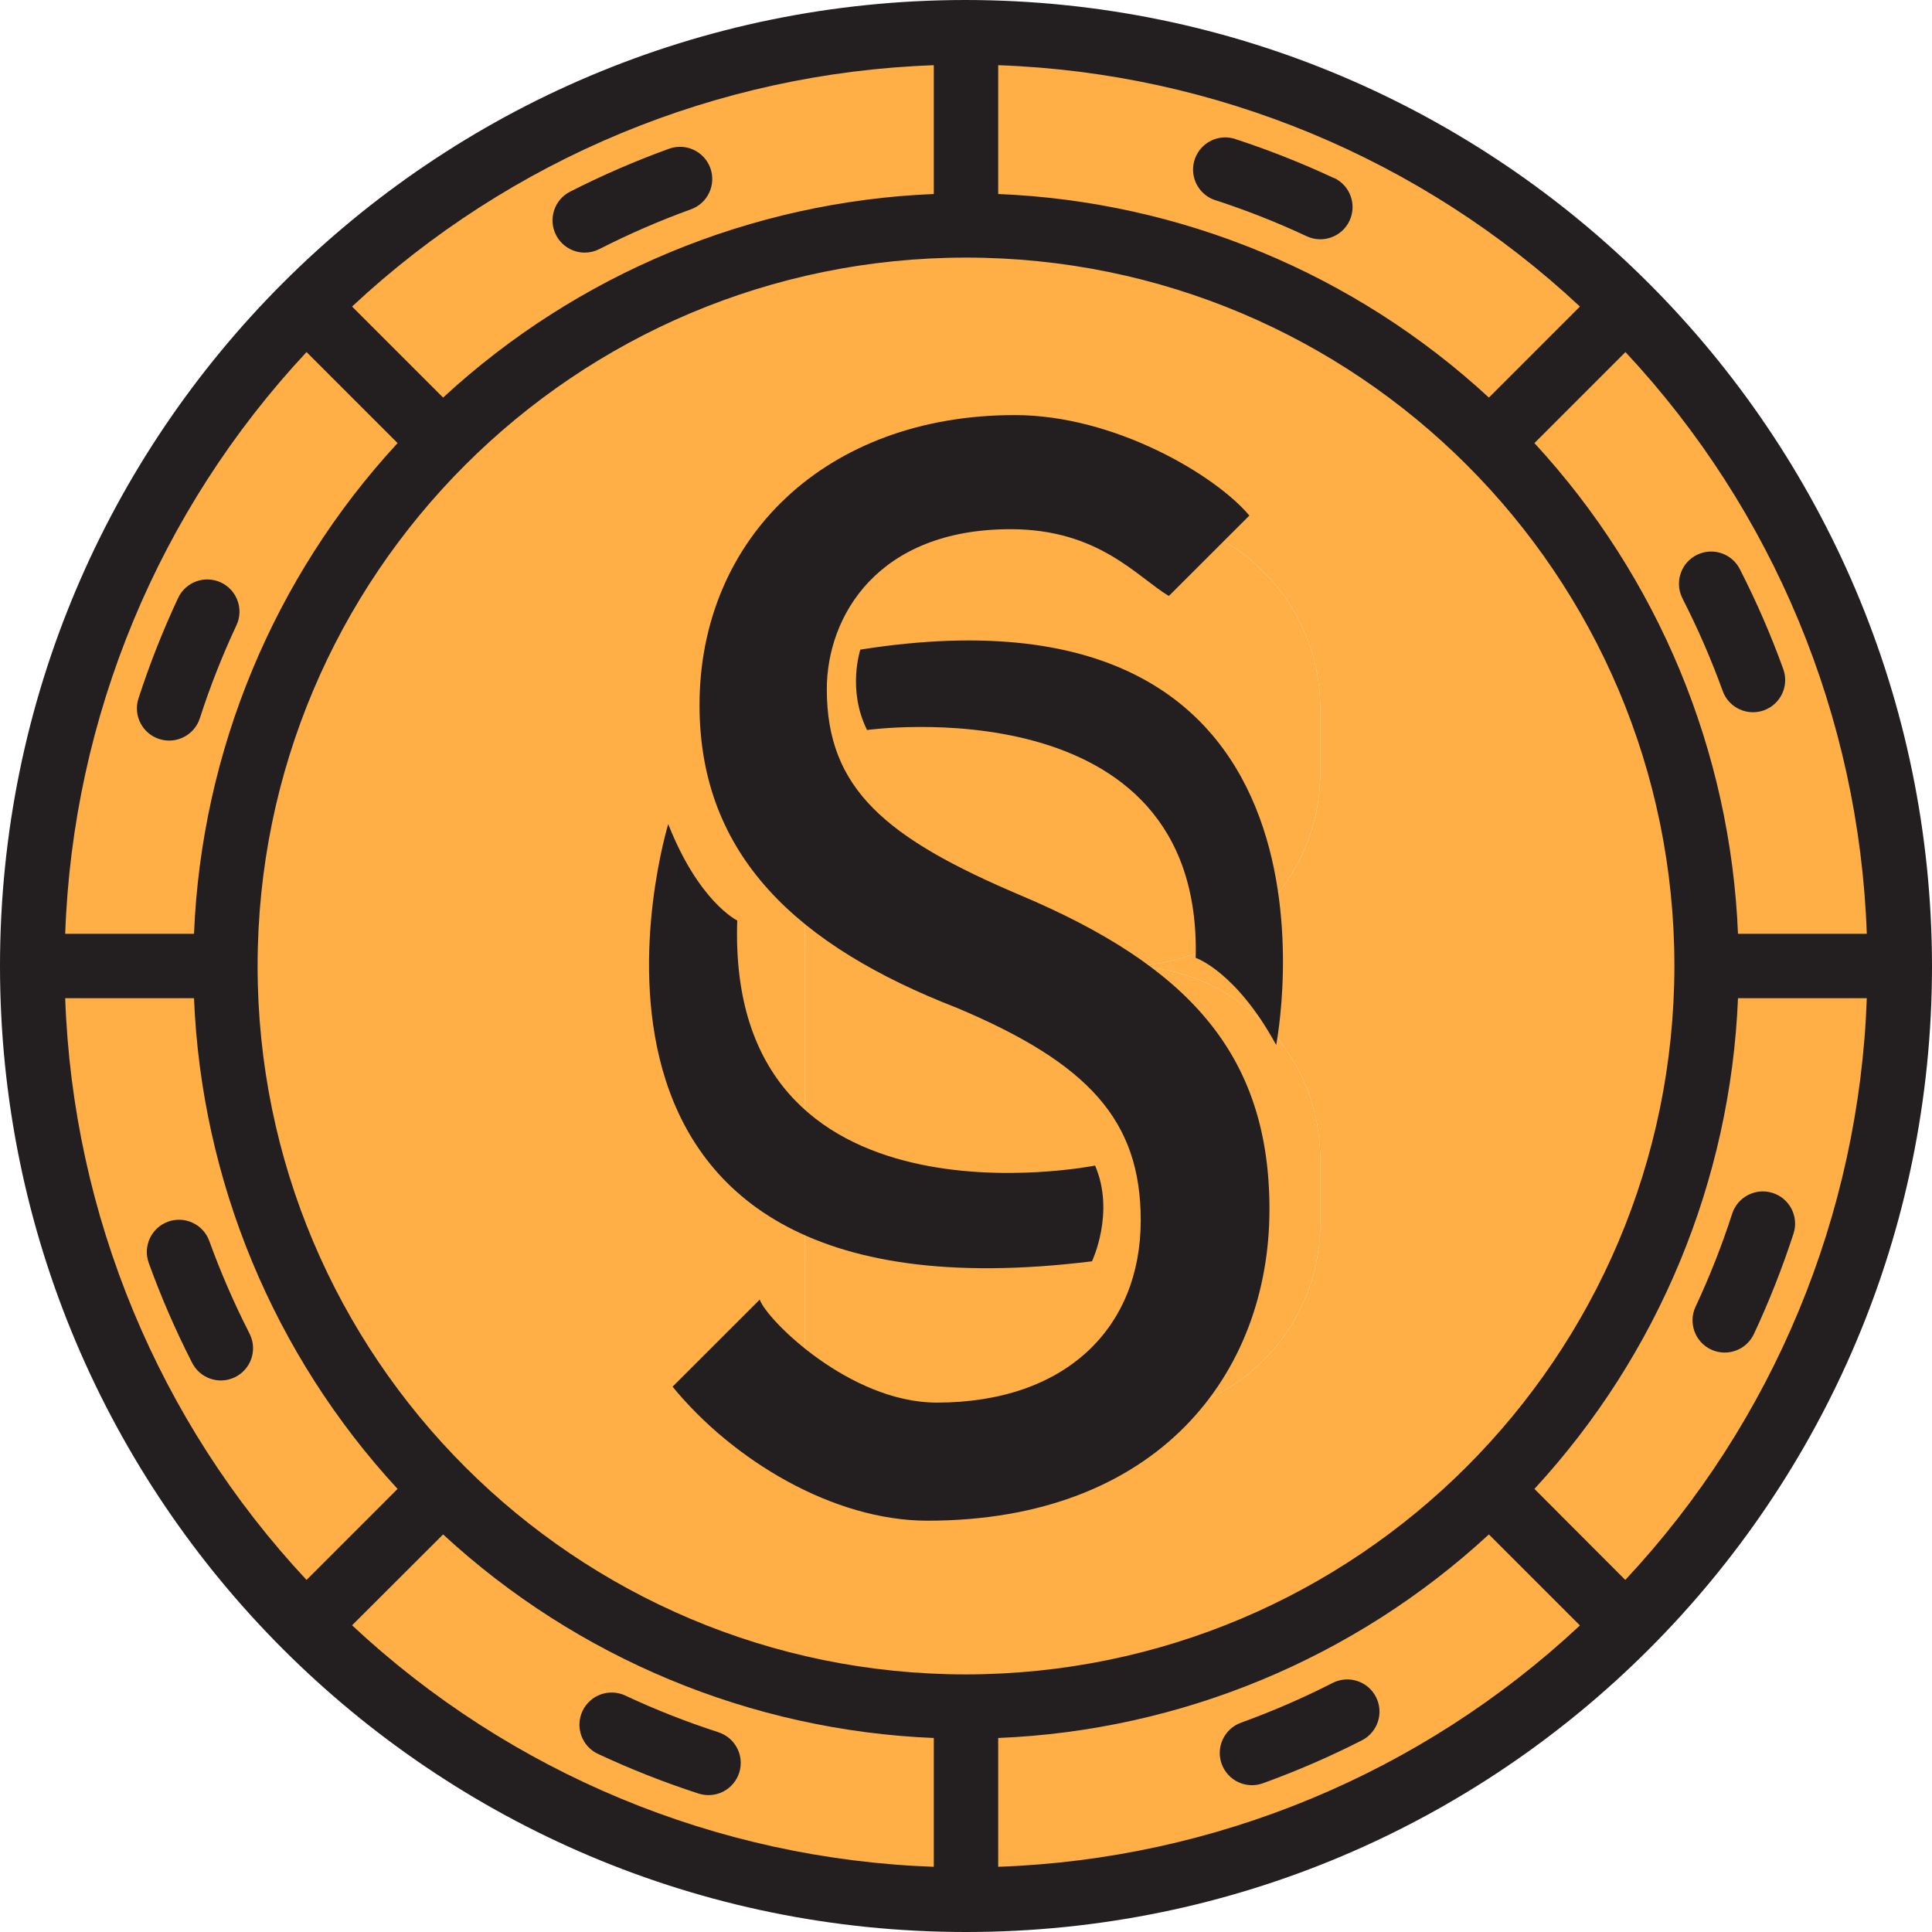
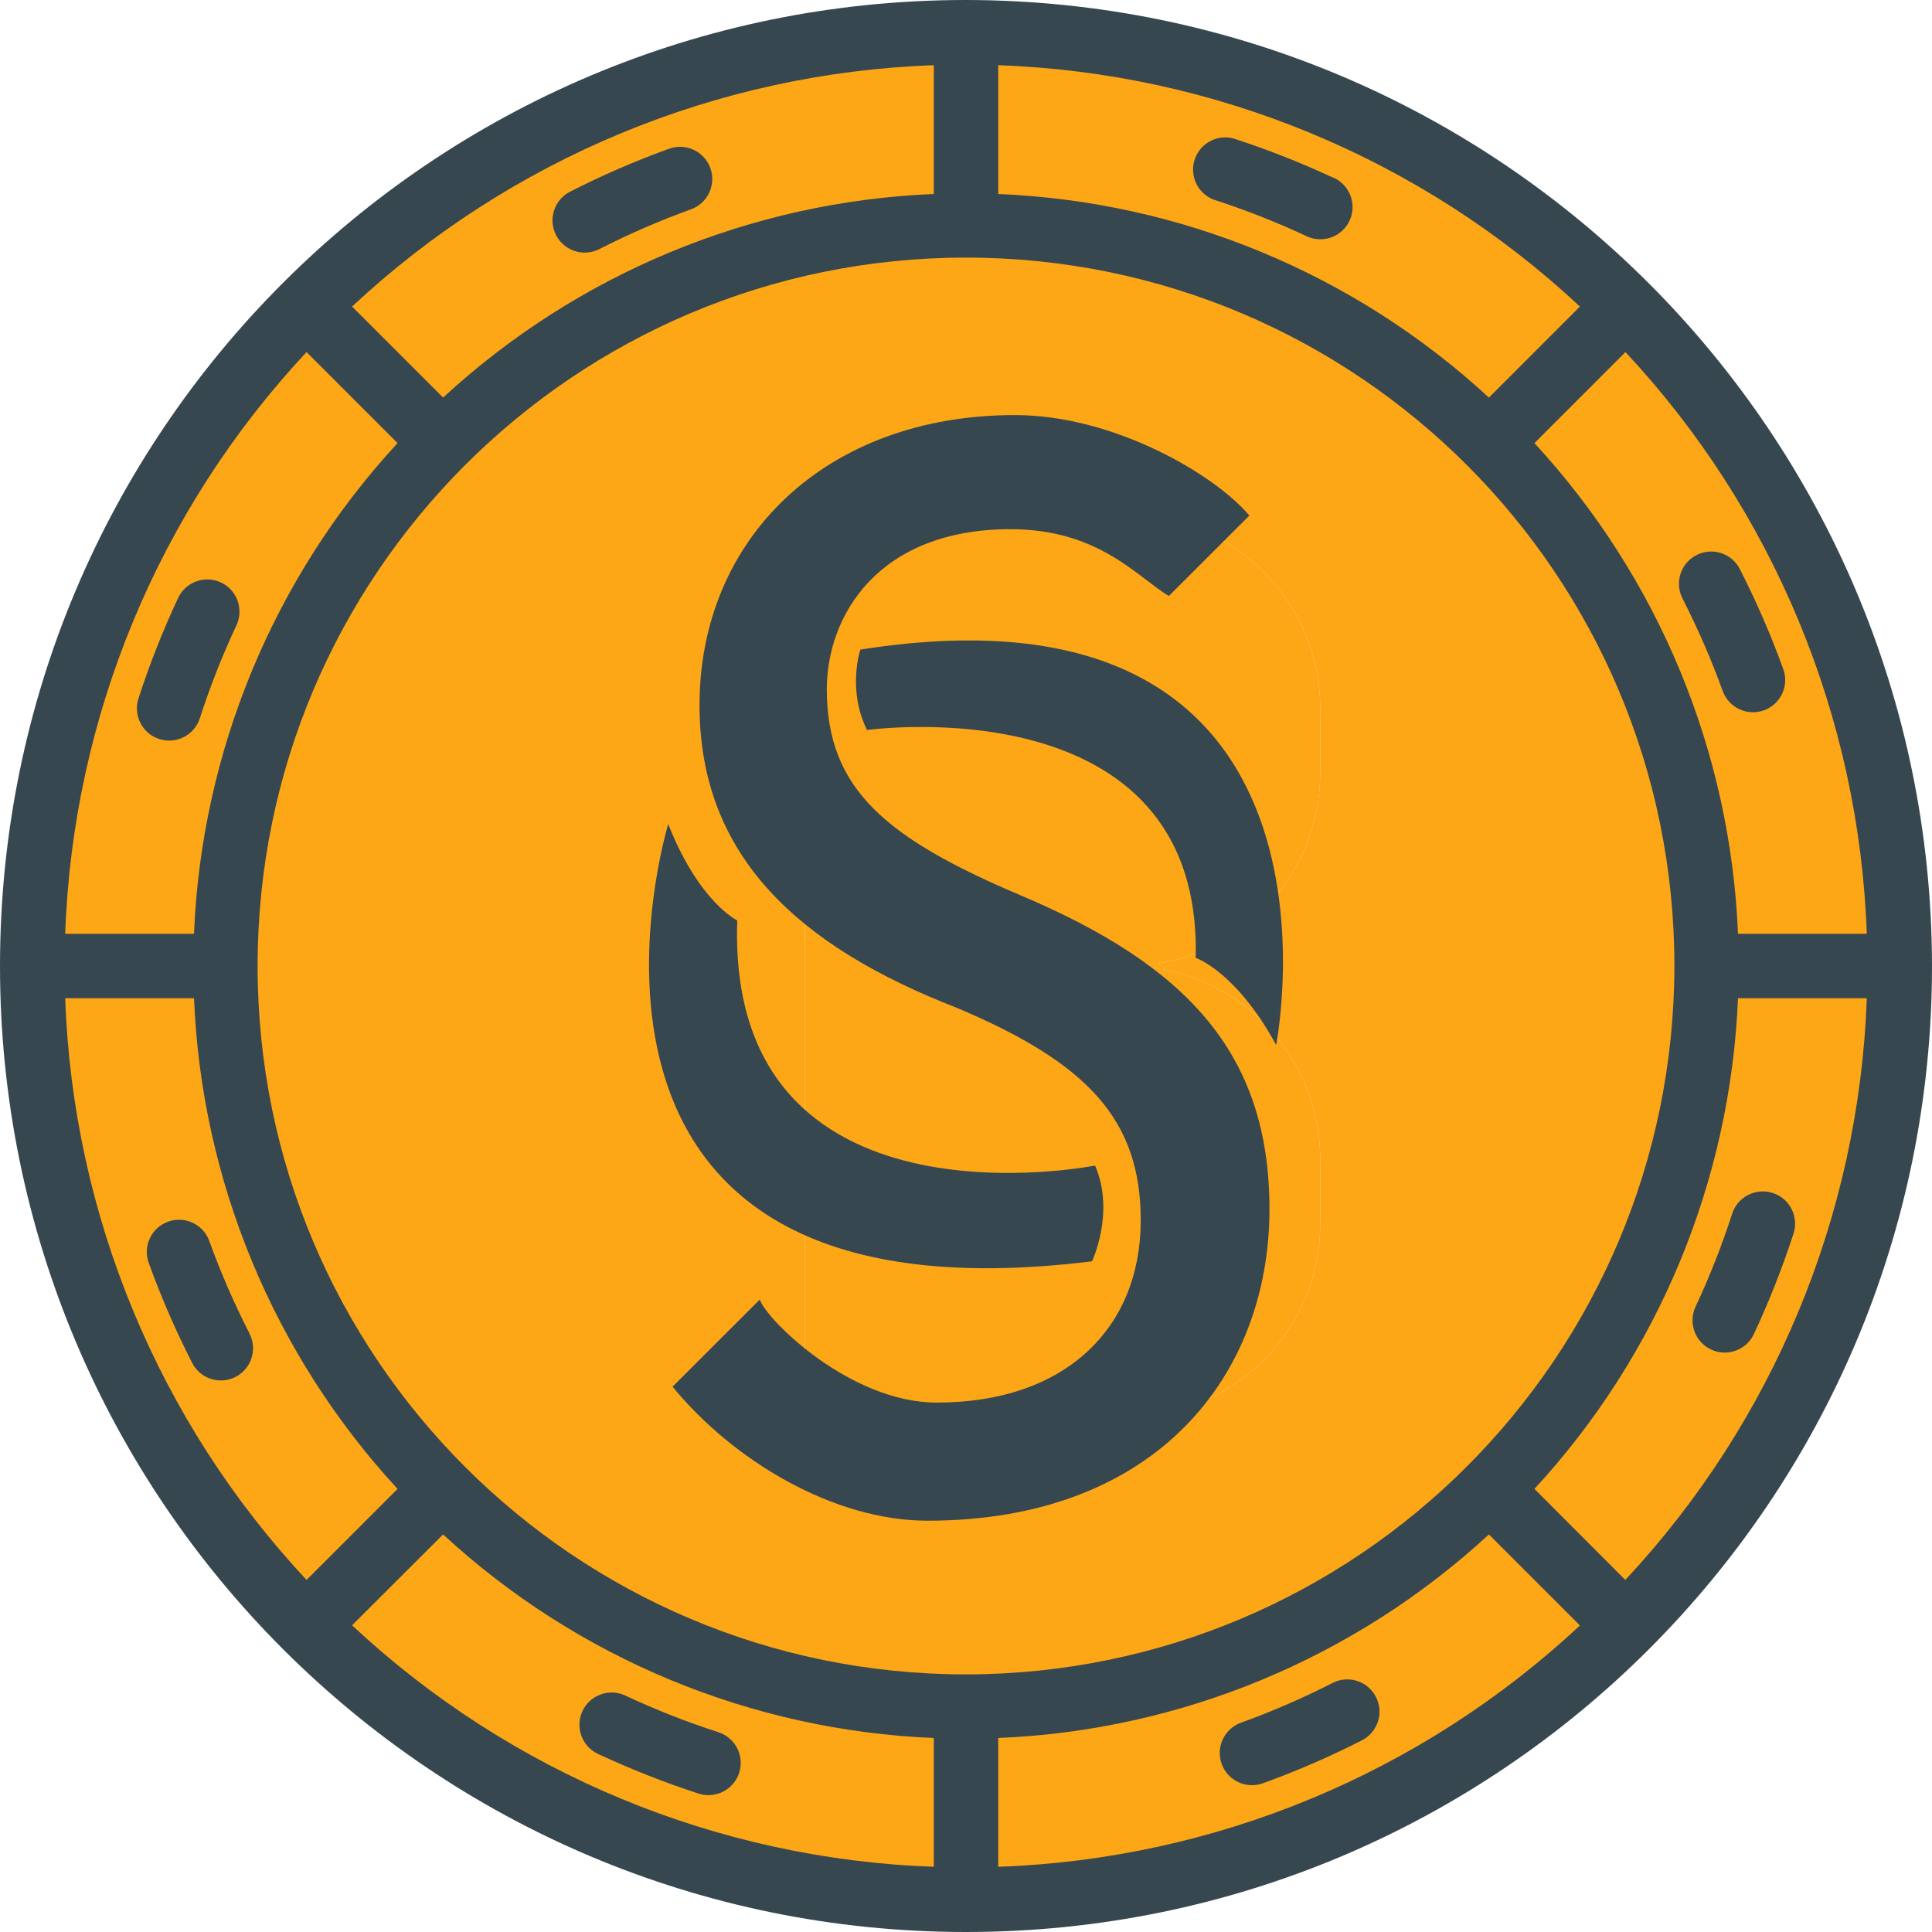
- <svg xmlns="http://www.w3.org/2000/svg" width="512" height="512" fill="none">
-   <path d="M394.778 117.222A195.63 195.63 0 0 1 452.267 256h51.2a246.701 246.701 0 0 0-72.482-174.985l-36.207 36.207zm69.802 63.002z" fill="#FFAF46" />
-   <path d="M394.778 117.222l36.207-36.207A246.701 246.701 0 0 0 256 8.533v51.2a195.632 195.632 0 0 1 138.778 57.489zm-44.869-62.293zM256 59.733v-51.2A246.701 246.701 0 0 0 81.015 81.015l36.207 36.207A195.632 195.632 0 0 1 256 59.733zm-101.043-1.322zM394.778 394.778l36.207 36.207A246.701 246.701 0 0 0 503.467 256h-51.2a195.632 195.632 0 0 1-57.489 138.778zm72.388-70.511z" fill="#FFAF46" />
-   <path d="M117.222 117.222L81.015 81.015A246.701 246.701 0 0 0 8.533 256h51.2a195.632 195.632 0 0 1 57.489-138.778zm-72.388 70.511zM117.222 394.778l-36.207 36.207A246.701 246.701 0 0 0 256 503.467v-51.2a195.632 195.632 0 0 1-138.778-57.489zm44.91 62.293z" fill="#FFAF46" />
-   <path d="M59.733 256h-51.2a246.701 246.701 0 0 0 72.482 174.985l36.207-36.207A195.632 195.632 0 0 1 59.732 256zM47.42 331.776zM256 452.267v51.2a246.701 246.701 0 0 0 174.985-72.482l-36.207-36.207A195.632 195.632 0 0 1 256 452.267zm101.043 1.322z" fill="#FFAF46" />
-   <path d="M117.222 117.222c-76.638 76.646-76.638 200.91 0 277.555 76.646 76.638 200.91 76.638 277.555 0 76.638-76.646 76.638-200.909 0-277.555-76.646-76.637-200.908-76.637-277.555 0zm147.31-23.355v42.667h34.133c28.28 0 51.2 22.921 51.2 51.2V204.8c0 28.28-22.92 51.2-51.2 51.2 28.28 0 51.2 22.921 51.2 51.2v17.067c0 28.28-22.92 51.2-51.2 51.2h-85.333V136.533h51.2V93.867z" fill="#FFAF46" />
-   <path d="M213.333 136.533V256h85.333c28.279 0 51.2-22.921 51.2-51.2v-17.067c0-28.279-22.921-51.2-51.2-51.2h-85.333zM213.333 375.467h85.333c28.279 0 51.2-22.921 51.2-51.2V307.2c0-28.279-22.921-51.2-51.2-51.2h-85.333v119.467z" fill="#FFAF46" />
-   <path d="M256 0C114.611 0 0 114.611 0 256s114.611 256 256 256 256-114.611 256-256C511.838 114.679 397.321.162 256 0zm0 443.733C152.32 443.733 68.267 359.68 68.267 256S152.32 68.267 256 68.267 443.733 152.32 443.733 256C443.614 359.637 359.637 443.614 256 443.733zm138.573-338.372a204.04 204.04 0 0 0-130.039-53.948V17.28a238.076 238.076 0 0 1 154.163 63.957l-24.124 24.124zM247.467 51.413a204.035 204.035 0 0 0-130.039 53.948L93.303 81.237A238.076 238.076 0 0 1 247.466 17.28v34.133h.001zm-142.106 66.014a204.04 204.04 0 0 0-53.948 130.039H17.28A238.076 238.076 0 0 1 81.237 93.303l24.124 24.124zM51.413 264.533a204.035 204.035 0 0 0 53.948 130.039l-24.124 24.124A238.076 238.076 0 0 1 17.28 264.533h34.133zm66.014 142.106a204.04 204.04 0 0 0 130.039 53.948v34.133a238.104 238.104 0 0 1-154.163-64l24.124-24.081zm147.106 53.948a204.035 204.035 0 0 0 130.039-53.948l24.124 24.124a238.076 238.076 0 0 1-154.163 63.957v-34.133zm142.106-66.014a204.04 204.04 0 0 0 53.948-130.039h34.133a238.104 238.104 0 0 1-64 154.163l-24.081-24.124zm53.948-147.106a204.035 204.035 0 0 0-53.948-130.039l24.124-24.124a238.076 238.076 0 0 1 63.957 154.163h-34.133z" fill="#231F20" />
-   <path d="M42.206 195.85c4.48 1.45 9.293-1.008 10.752-5.488v-.009a210.77 210.77 0 0 1 9.702-24.644c1.997-4.267.154-9.353-4.113-11.349-4.267-1.996-9.353-.154-11.35 4.113a232.676 232.676 0 0 0-10.504 26.633 8.537 8.537 0 0 0 5.504 10.743h.009zM66.005 353.162a213.19 213.19 0 0 1-10.539-24.287c-1.604-4.429-6.502-6.724-10.931-5.12-4.429 1.604-6.724 6.502-5.12 10.931a229.443 229.443 0 0 0 11.401 26.274c2.022 4.258 7.108 6.076 11.366 4.053 4.258-2.022 6.076-7.108 4.053-11.366a5.495 5.495 0 0 0-.23-.451v-.035zM364.638 449.707c-2.142-4.19-7.278-5.854-11.476-3.712a213.192 213.192 0 0 1-24.287 10.539c-4.429 1.604-6.724 6.502-5.12 10.93 1.604 4.43 6.502 6.725 10.931 5.12a229.434 229.434 0 0 0 26.274-11.4c4.181-2.16 5.828-7.296 3.678-11.477zM445.995 158.839a213.18 213.18 0 0 1 10.539 24.286c1.604 4.429 6.502 6.724 10.93 5.12 4.43-1.604 6.725-6.502 5.12-10.931a229.43 229.43 0 0 0-11.4-26.274c-2.022-4.258-7.108-6.076-11.366-4.053-4.258 2.023-6.076 7.108-4.053 11.366.068.154.145.299.23.452v.034zM147.362 62.293a8.529 8.529 0 0 0 7.603 4.651 8.477 8.477 0 0 0 3.874-.939 213.187 213.187 0 0 1 24.286-10.539c4.429-1.604 6.724-6.502 5.12-10.931-1.604-4.429-6.502-6.724-10.931-5.12a229.447 229.447 0 0 0-26.274 11.401c-4.181 2.159-5.828 7.296-3.678 11.477zM190.353 459.042a210.773 210.773 0 0 1-24.644-9.702c-4.267-1.997-9.353-.154-11.349 4.113-1.996 4.267-.154 9.353 4.113 11.349a232.667 232.667 0 0 0 26.633 10.505c.853.273 1.732.41 2.628.418 4.71.017 8.55-3.79 8.567-8.5a8.532 8.532 0 0 0-5.948-8.165v-.018zM469.794 316.15c-4.48-1.45-9.293 1.008-10.752 5.488v.009a210.774 210.774 0 0 1-9.702 24.644c-1.997 4.267-.154 9.353 4.113 11.349 4.267 1.997 9.353.154 11.349-4.113a232.663 232.663 0 0 0 10.505-26.633 8.537 8.537 0 0 0-5.504-10.743h-.01zM353.527 47.198a232.66 232.66 0 0 0-26.633-10.505 8.54 8.54 0 0 0-10.436 6.067 8.524 8.524 0 0 0 5.188 10.146 210.767 210.767 0 0 1 24.644 9.702c4.267 1.997 9.353.154 11.349-4.113 1.997-4.267.154-9.353-4.113-11.349l.001.052zM201.344 344.4c1.775 5.327 23.904 27.301 46.906 27.301 34.122 0 54.056-19.743 54.056-48.305 0-26.467-13.805-41.588-48.687-56.289-42.17-16.382-68.238-40.327-68.238-80.234 0-44.11 33.355-76.873 83.57-76.873 26.453 0 53.252 15.98 62.14 26.634l-21.332 21.313c-8.43-5.043-18.555-17.705-41.958-17.705-35.254 0-48.688 23.105-48.688 42.429 0 26.466 15.722 39.487 51.372 54.608 43.702 18.483 65.937 41.588 65.937 83.176 0 43.688-29.687 82.545-90.646 82.545-24.919 0-51.545-15.98-67.539-35.513l23.107-23.087z" fill="#231F20" />
-   <path d="M228 172.153s-3.55 10.653 1.781 21.307c0 0 88.865-12.434 87.09 60.38 0 0 10.663 3.546 21.325 23.08 0 0 24.882-126.08-110.196-104.767zM289.386 334.259s6.185-12.939.822-25.372c0 0-97.721 19.533-94.827-64.947 0 0-10.143-4.85-18.295-25.552.031 0-41.506 134.892 112.3 115.871z" fill="#231F20" />
+ <svg xmlns="http://www.w3.org/2000/svg" width="512" height="512" viewBox="0 0 512 512" fill="none">
+   <path d="M1.51367e-05 36.207C36.864 72.969 57.557 122.914 57.489 174.985H108.689C108.774 109.338 82.688 46.362 36.207 -6.10352e-07L1.51367e-05 36.207ZM69.802 99.209C66.67 90.565 63.001 82.125 58.811 73.942C63.001 82.125 66.671 90.565 69.802 99.209Z" transform="translate(394.778 81.015)" fill="#fda616" />
+   <path d="M138.778 108.689L174.985 72.482C128.623 26.001 65.647 -0.085 0 0V51.2C52.07 51.132 102.016 71.825 138.778 108.689ZM93.909 46.396C85.58 42.496 77.013 39.126 68.266 36.301C77.013 39.126 85.581 42.496 93.909 46.396Z" transform="translate(256 8.53281)" fill="#fda616" />
+   <path d="M174.985 51.2V0C109.338 -0.085 46.362 26.001 -6.10352e-07 72.482L36.207 108.689C72.969 71.825 122.915 51.132 174.985 51.2ZM73.942 49.878C82.125 45.688 90.565 42.019 99.209 38.887C90.565 42.018 82.125 45.688 73.942 49.878Z" transform="translate(81.0149 8.53281)" fill="#fda616" />
+   <path d="M1.51367e-05 138.778L36.207 174.985C82.688 128.623 108.774 65.647 108.689 0H57.489C57.557 52.07 36.864 102.016 1.51367e-05 138.778ZM72.388 68.267C69.563 77.014 66.193 85.581 62.293 93.91C66.193 85.581 69.563 77.013 72.388 68.267Z" transform="translate(394.778 256)" fill="#fda616" />
+   <path d="M108.689 36.207L72.482 -6.10352e-07C26.001 46.362 -0.085 109.338 0 174.985H51.2C51.132 122.915 71.825 72.969 108.689 36.207ZM36.301 106.718C39.134 97.98 42.505 89.429 46.396 81.118C42.505 89.43 39.134 97.98 36.301 106.718Z" transform="translate(8.53271 81.015)" fill="#fda616" />
+   <path d="M36.207 1.51367e-05L-6.10352e-07 36.207C46.362 82.688 109.338 108.774 174.985 108.689V57.489C122.915 57.557 72.969 36.864 36.207 1.51367e-05ZM81.118 62.293C89.429 66.184 97.98 69.555 106.718 72.388C97.98 69.555 89.43 66.184 81.118 62.293Z" transform="translate(81.0149 394.778)" fill="#fda616" />
+   <path d="M51.2 0H0C-0.085 65.647 26.001 128.623 72.482 174.985L108.689 138.778C71.825 102.016 51.132 52.07 51.2 0ZM38.887 75.776C42.019 84.42 45.688 92.86 49.878 101.043C45.688 92.86 42.018 84.42 38.887 75.776Z" transform="translate(8.53271 256)" fill="#fda616" />
+   <path d="M0 57.489V108.689C65.647 108.774 128.623 82.688 174.985 36.207L138.778 1.51367e-05C102.016 36.864 52.07 57.557 0 57.489ZM101.043 58.811C92.86 63.001 84.42 66.67 75.776 69.802C84.42 66.671 92.86 63.001 101.043 58.811Z" transform="translate(256 394.778)" fill="#fda616" />
+   <path d="M57.478 57.478C-19.16 134.124 -19.16 258.387 57.478 335.033C134.125 411.671 258.388 411.671 335.034 335.033C411.672 258.387 411.672 134.124 335.034 57.478C258.388 -19.159 134.126 -19.159 57.478 57.478ZM204.789 34.123V76.79H238.922C267.201 76.79 290.122 99.711 290.122 127.99V145.056C290.122 173.335 267.201 196.256 238.922 196.256C267.201 196.256 290.122 219.177 290.122 247.456V264.523C290.122 292.802 267.201 315.723 238.922 315.723H204.789H170.656H153.589V76.789H170.656H204.789V34.123Z" transform="translate(59.7434 59.7443)" fill="#fda616" />
+   <path d="M-7.44629e-06 4.76074e-06V119.467H85.333C113.612 119.467 136.533 96.546 136.533 68.267V51.2C136.533 22.921 113.612 4.76074e-06 85.333 4.76074e-06H-7.44629e-06V4.76074e-06Z" transform="translate(213.333 136.533)" fill="#fda616" />
+   <path d="M-7.44629e-06 119.467H85.333C113.612 119.467 136.533 96.546 136.533 68.267V51.2C136.533 22.921 113.612 0 85.333 0H-7.44629e-06V119.467Z" transform="translate(213.333 256)" fill="#fda616" />
+   <path d="M256 0C114.611 0 0 114.611 0 256C0 397.389 114.611 512 256 512C397.389 512 512 397.389 512 256C511.838 114.679 397.321 0.162 256 0ZM256 443.733C152.32 443.733 68.267 359.68 68.267 256C68.267 152.32 152.32 68.267 256 68.267C359.68 68.267 443.733 152.32 443.733 256C443.614 359.637 359.637 443.614 256 443.733ZM394.573 105.361C358.998 72.516 312.909 53.402 264.534 51.413V17.28C321.955 19.294 376.713 42.018 418.697 81.237L394.573 105.361ZM247.467 51.413C199.092 53.401 153.003 72.516 117.428 105.361L93.303 81.237C135.287 42.018 190.045 19.294 247.466 17.28V51.413H247.467ZM105.361 117.427C72.516 153.002 53.402 199.091 51.413 247.466H17.28C19.294 190.045 42.018 135.287 81.237 93.303L105.361 117.427ZM51.413 264.533C53.401 312.908 72.516 358.997 105.361 394.572L81.237 418.696C42.018 376.712 19.294 321.954 17.28 264.533H51.413ZM117.427 406.639C153.002 439.484 199.091 458.598 247.466 460.587V494.72C190.037 492.689 135.287 469.956 93.303 430.72L117.427 406.639ZM264.533 460.587C312.908 458.599 358.997 439.484 394.572 406.639L418.696 430.763C376.712 469.982 321.954 492.706 264.533 494.72V460.587ZM406.639 394.573C439.484 358.998 458.598 312.909 460.587 264.534H494.72C492.689 321.963 469.956 376.713 430.72 418.697L406.639 394.573ZM460.587 247.467C458.599 199.092 439.484 153.003 406.639 117.428L430.763 93.304C469.982 135.288 492.706 190.046 494.72 247.467H460.587V247.467Z" fill="#37474F" />
+   <path d="M5.926 42.294C10.406 43.745 15.219 41.287 16.678 36.807V36.798C19.392 28.384 22.634 20.158 26.38 12.154C28.377 7.887 26.534 2.801 22.267 0.805C18 -1.191 12.914 0.651 10.918 4.918C6.873 13.571 3.366 22.463 0.413 31.551C-1.029 36.04 1.428 40.844 5.917 42.294C5.917 42.294 5.926 42.294 5.926 42.294Z" transform="translate(36.2803 153.555)" fill="#37474F" />
+   <path d="M27.101 29.918C23.09 22.049 19.566 13.934 16.562 5.631C14.958 1.202 10.06 -1.093 5.631 0.511C1.202 2.115 -1.093 7.013 0.511 11.442C3.762 20.428 7.568 29.208 11.912 37.716C13.934 41.974 19.02 43.792 23.278 41.769C27.536 39.747 29.354 34.661 27.331 30.403C27.263 30.249 27.186 30.105 27.101 29.951V29.918Z" transform="translate(38.9036 323.244)" fill="#37474F" />
+   <path d="M41.394 4.647C39.252 0.457 34.115 -1.207 29.918 0.935C22.049 4.946 13.934 8.47 5.631 11.474C1.202 13.078 -1.093 17.976 0.511 22.405C2.115 26.834 7.013 29.129 11.442 27.525C20.428 24.274 29.208 20.468 37.716 16.124C41.897 13.965 43.544 8.828 41.394 4.647Z" transform="translate(323.244 445.06)" fill="#37474F" />
+   <path d="M1.057 12.679C5.068 20.547 8.592 28.662 11.596 36.965C13.2 41.394 18.098 43.689 22.527 42.085C26.956 40.481 29.251 35.583 27.647 31.154C24.396 22.168 20.59 13.388 16.246 4.88C14.224 0.622 9.138 -1.196 4.88 0.827C0.622 2.85 -1.196 7.935 0.827 12.193C0.895 12.347 0.972 12.492 1.057 12.645V12.679Z" transform="translate(444.938 146.16)" fill="#37474F" />
+   <path d="M0.944 23.389C2.403 26.248 5.339 28.04 8.547 28.04C9.895 28.04 11.226 27.716 12.421 27.101C20.289 23.09 28.404 19.566 36.707 16.562C41.136 14.958 43.431 10.06 41.827 5.631C40.223 1.202 35.325 -1.093 30.896 0.511C21.91 3.762 13.13 7.568 4.622 11.912C0.441 14.071 -1.206 19.208 0.944 23.389Z" transform="translate(146.418 38.9036)" fill="#37474F" />
+   <path d="M36.798 10.508C28.384 7.794 20.158 4.552 12.154 0.806C7.887 -1.191 2.801 0.652 0.805 4.919C-1.191 9.186 0.651 14.272 4.918 16.268C13.571 20.313 22.463 23.82 31.551 26.773C32.404 27.046 33.283 27.183 34.179 27.191C38.889 27.208 42.729 23.402 42.746 18.692C42.763 14.963 40.348 11.652 36.798 10.526V10.508V10.508Z" transform="translate(153.555 448.534)" fill="#37474F" />
+   <path d="M21.26 0.417C16.78 -1.034 11.967 1.424 10.508 5.904V5.913C7.794 14.327 4.552 22.553 0.806 30.557C-1.191 34.824 0.652 39.91 4.919 41.906C9.186 43.903 14.272 42.06 16.268 37.793C20.313 29.14 23.82 20.248 26.773 11.16C28.215 6.671 25.758 1.867 21.269 0.417C21.269 0.417 21.26 0.417 21.26 0.417Z" transform="translate(448.534 315.734)" fill="#37474F" />
+   <path d="M37.356 10.79C28.703 6.745 19.811 3.238 10.723 0.285C6.166 -0.918 1.498 1.795 0.287 6.352C-0.831 10.559 1.405 14.937 5.475 16.498C13.889 19.212 22.115 22.454 30.119 26.2C34.386 28.197 39.472 26.354 41.468 22.087C43.465 17.82 41.622 12.734 37.355 10.738L37.356 10.79Z" transform="translate(316.171 36.4078)" fill="#37474F" />
+   <path d="M23.107 234.4C24.882 239.727 47.011 261.701 70.013 261.701C104.135 261.701 124.069 241.958 124.069 213.396C124.069 186.929 110.264 171.808 75.382 157.107C33.213 140.725 7.144 116.78 7.144 76.873C7.144 32.764 40.499 -1.41437e-07 90.714 -1.41437e-07C117.167 -1.41437e-07 143.966 15.98 152.854 26.634L131.522 47.947C123.092 42.904 112.967 30.242 89.564 30.242C54.31 30.242 40.876 53.347 40.876 72.671C40.876 99.137 56.598 112.158 92.248 127.279C135.95 145.762 158.185 168.867 158.185 210.455C158.185 254.143 128.498 293 67.539 293C42.62 293 15.994 277.02 -1.50999e-06 257.487L23.107 234.4Z" transform="translate(178.237 110)" fill="#37474F" />
+   <path d="M1.158 2.427C1.158 2.427 -2.392 13.08 2.939 23.734C2.939 23.734 91.804 11.3 90.029 84.113C90.029 84.113 100.692 87.66 111.354 107.194C111.354 107.194 136.236 -18.886 1.158 2.427V2.427Z" transform="translate(226.842 169.726)" fill="#37474F" />
+   <path d="M117.386 115.871C117.386 115.871 123.571 102.932 118.208 90.499C118.208 90.499 20.487 110.032 23.381 25.552C23.381 25.552 13.238 20.701 5.086 -3.77165e-07C5.117 -3.77165e-07 -36.42 134.892 117.386 115.871Z" transform="translate(172 218.388)" fill="#37474F" />
</svg>
